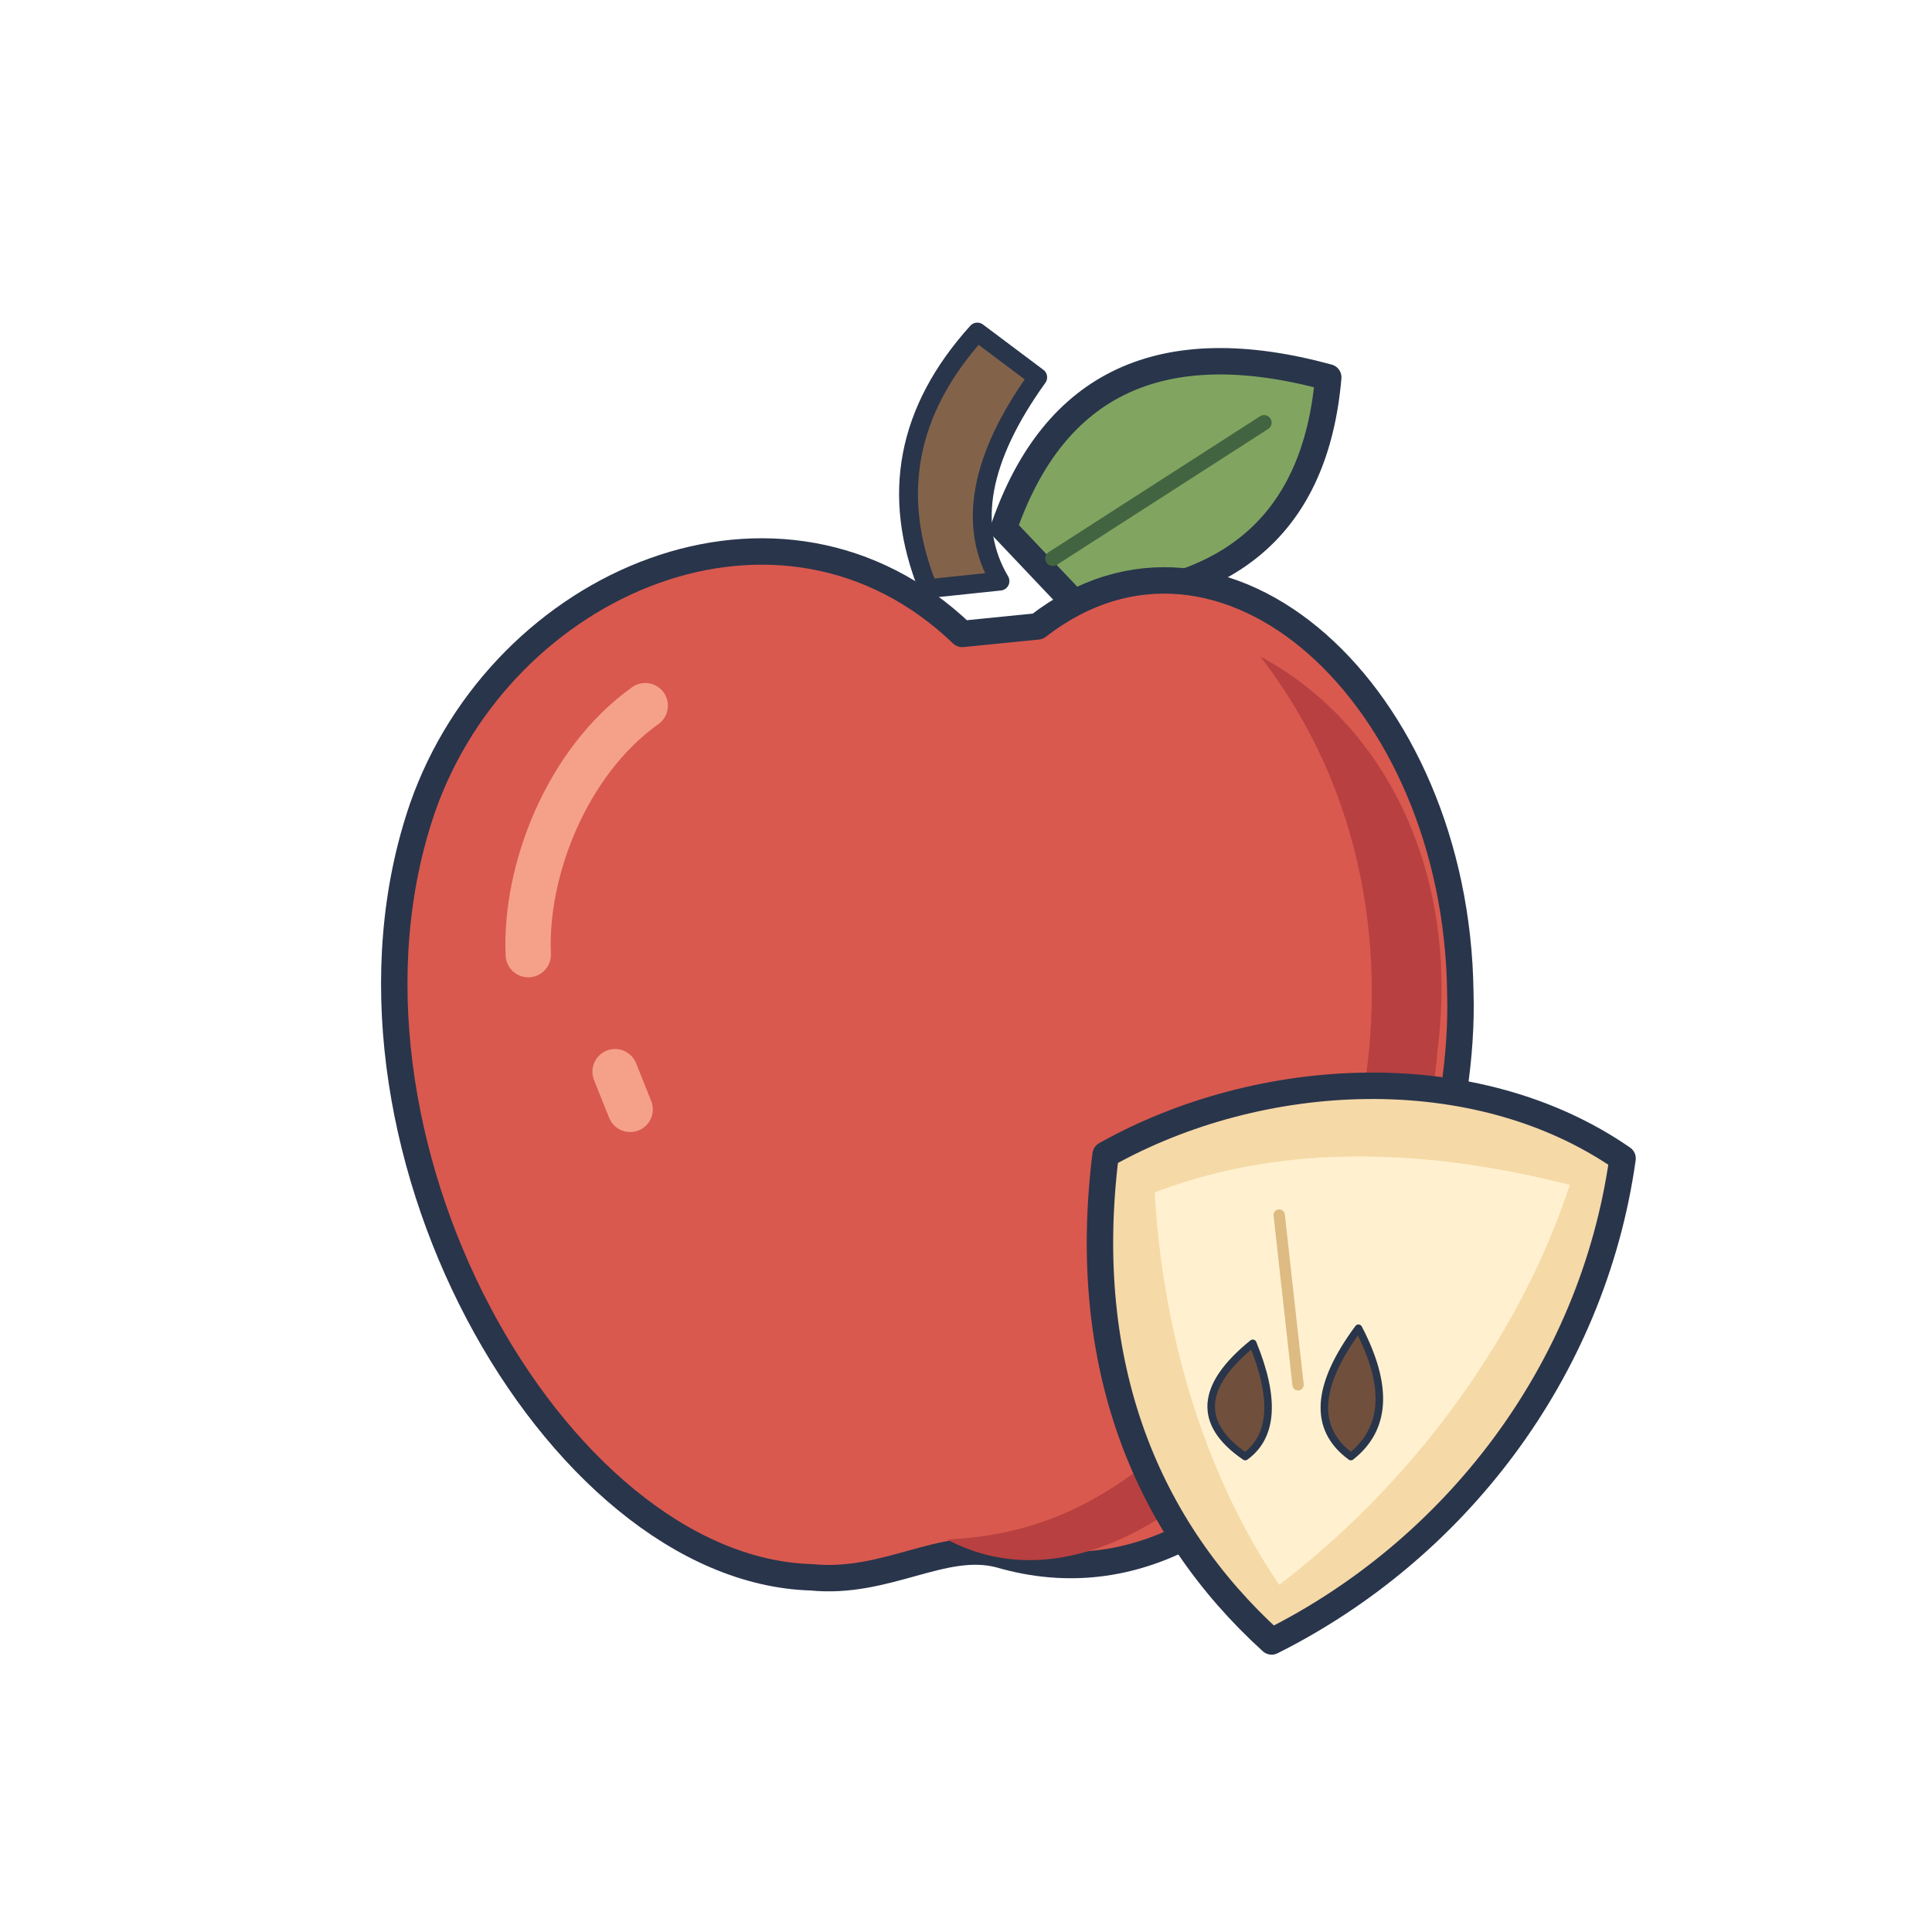
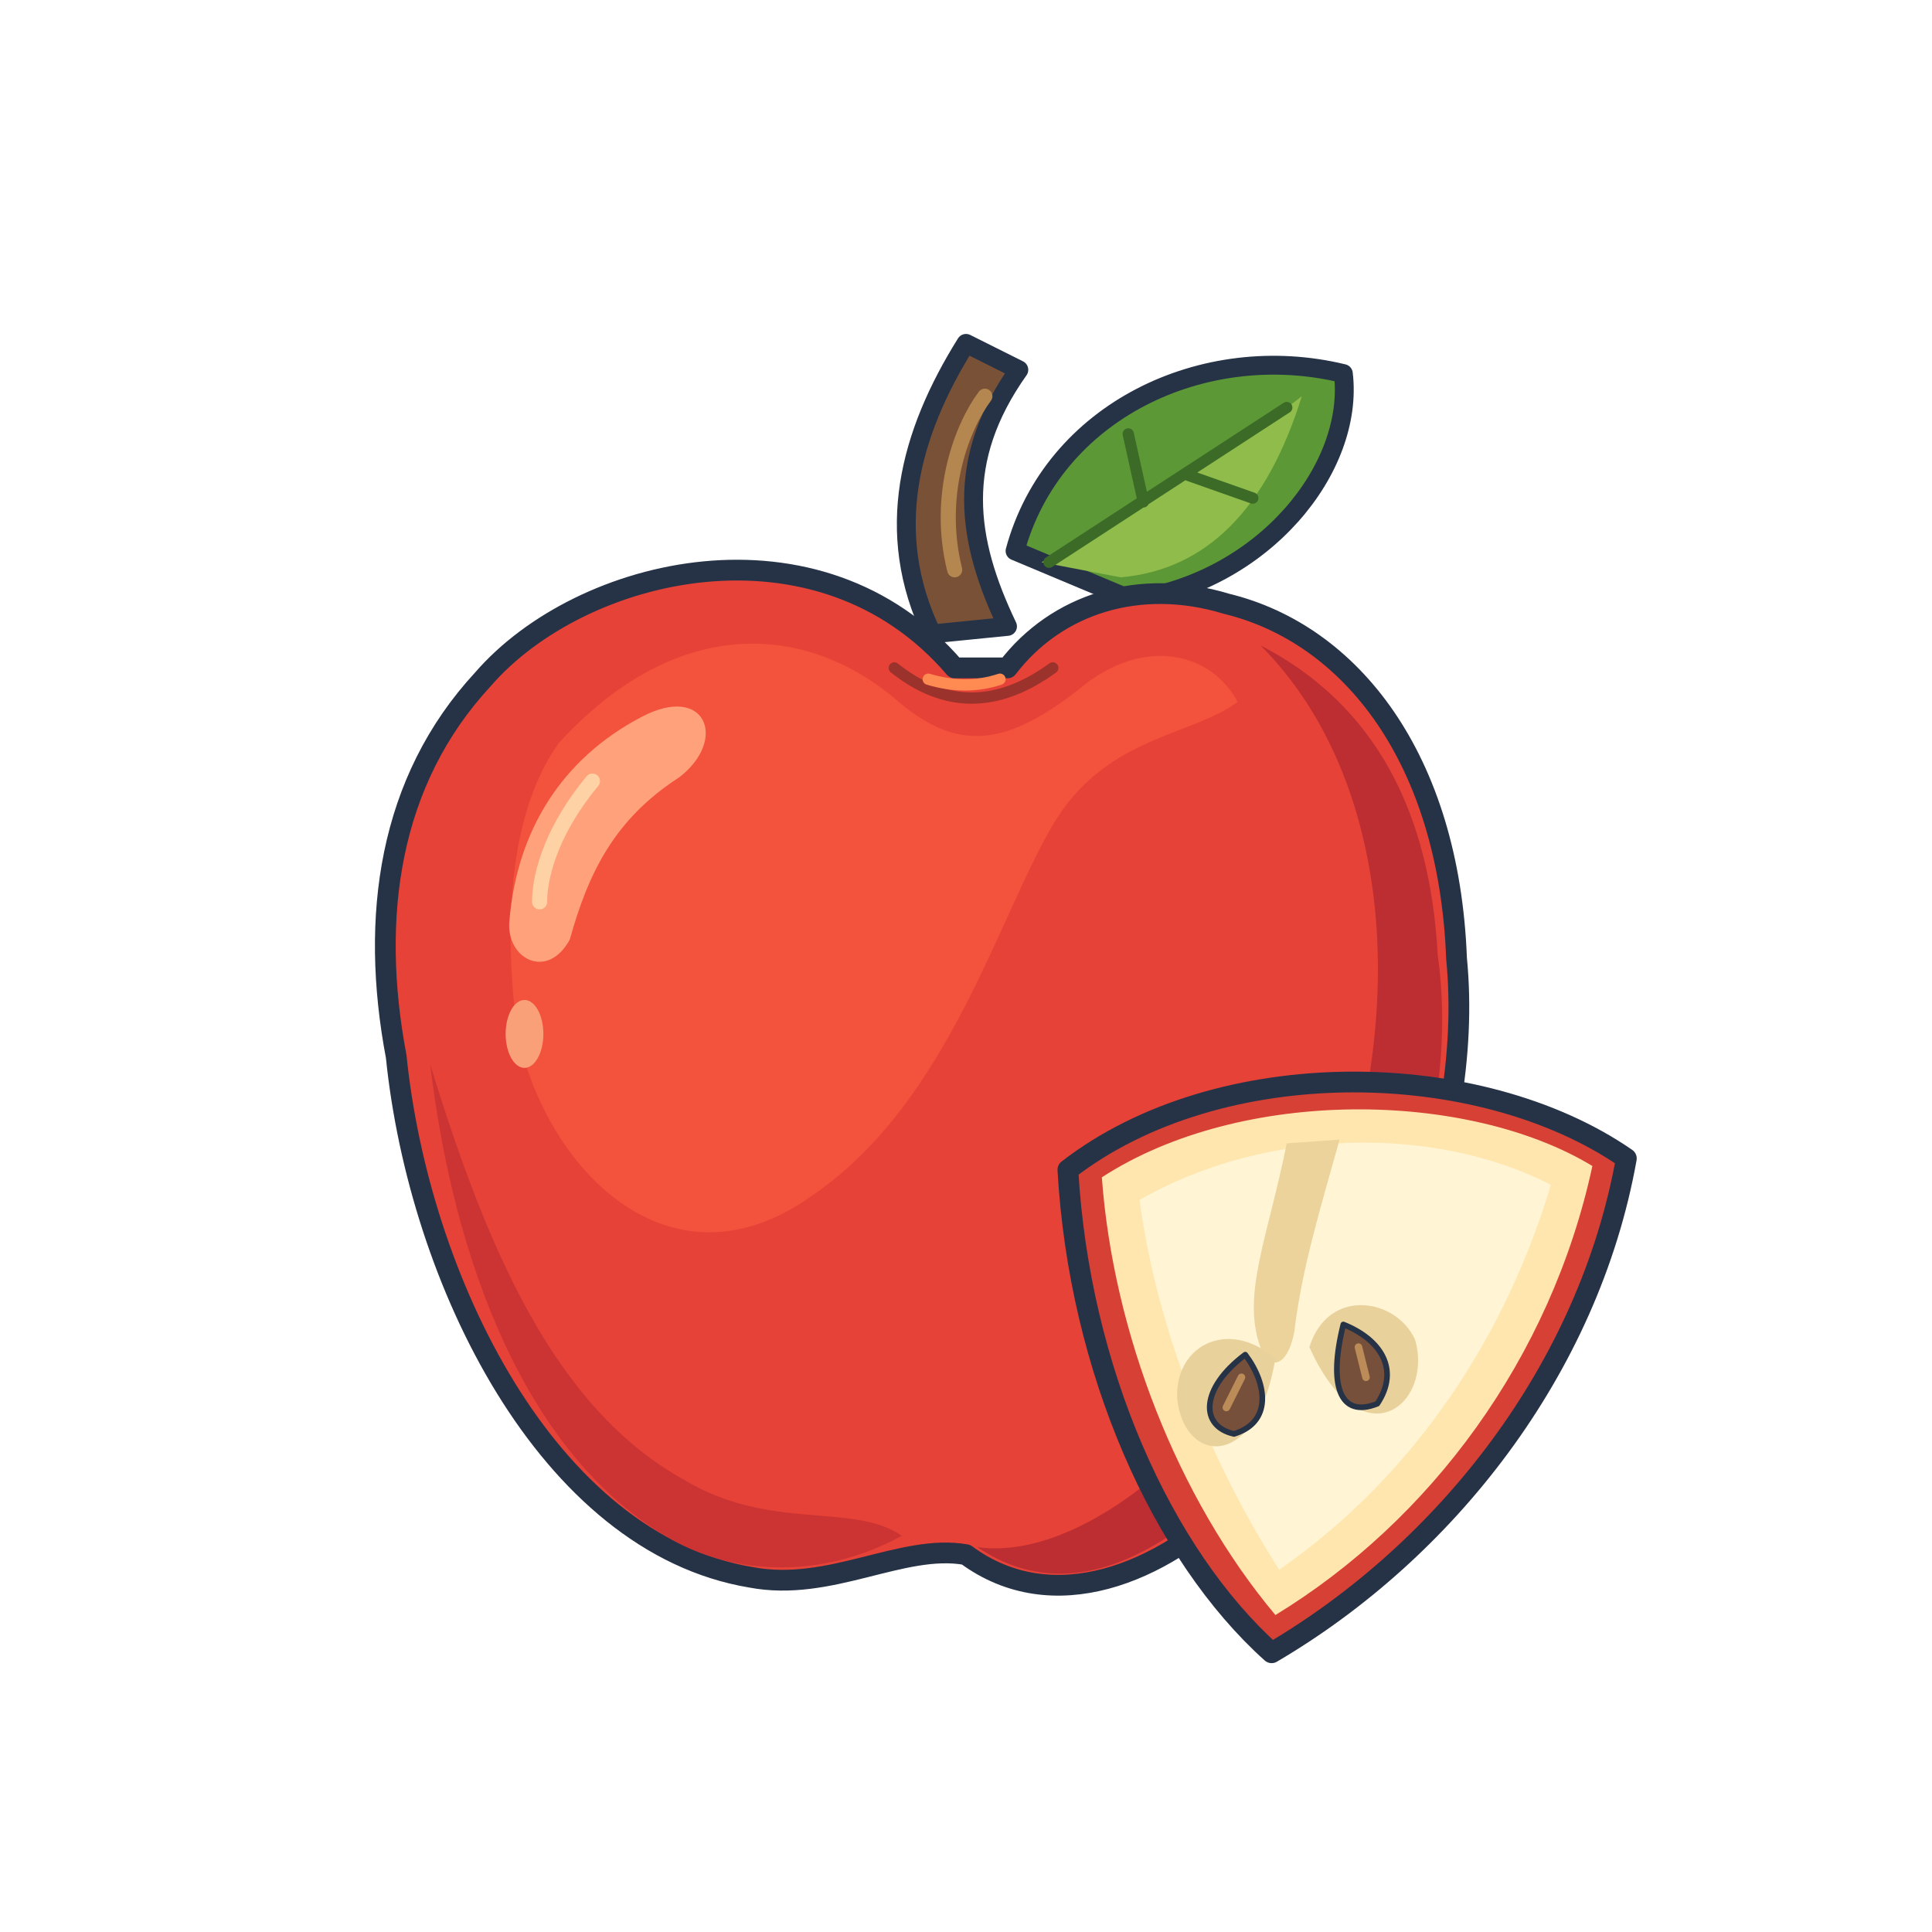
<svg xmlns="http://www.w3.org/2000/svg" viewBox="0 0 512 512" width="512" height="512" role="img" aria-labelledby="apple-orchard-cutaway-title" stroke-linecap="round" stroke-linejoin="round">
  <g id="stem" data-label="Stem">
-     <path d="M246 156 Q231 119 259 88 L275 100 Q252 132 265 154 Z" fill="#82634A" stroke="#29354B" stroke-width="5" />
+     <path d="M247 168 C234 141 241 115 256 91 L270 98 C253 122 256 143 267 166 Z" fill="#795137" stroke="#263347" stroke-width="5" />
+     <path d="M253 151 C248 131 255 113 261 105" fill="none" stroke="#B48750" stroke-width="4" />
  </g>
  <g id="apple-leaf" data-label="Apple leaf">
-     <path d="M266 140 Q286 82 352 100 Q347 158 284 159 Z" fill="#81A561" stroke="#29354B" stroke-width="7" />
-     <path d="M279 148 L335 112" fill="none" stroke="#436440" stroke-width="4" />
+     <path d="M269 146 C279 109 319 90 356 99 C359 124 335 154 300 159 Z" fill="#5D9836" stroke="#263347" stroke-width="5" />
+     <path d="M276 149 Q313 130 345 105 Q331 150 297 153 Z" fill="#8FBC4A" stroke="none" stroke-width="0" />
+     <path d="M278 149 L341 108 M303 133 L299 115 M315 126 L332 132" fill="none" stroke="#3C6B28" stroke-width="3" />
  </g>
  <g id="apple-skin" data-label="Apple skin">
-     <path d="M255 168 C207 122 133 154 112 214 C82 301 147 416 215 418 C235 420 250 408 265 412 C337 433 389 329 387 263 C386 184 324 128 275 166 Z" fill="#D9594F" stroke="#29354B" stroke-width="7" />
+     <path d="M253 177 C217 135 154 150 128 180 C103 207 98 243 105 280 C111 339 145 409 199 418 C220 422 239 409 256 412 C279 429 308 417 328 397 C365 366 391 305 386 254 C384 201 358 168 325 160 C302 153 280 160 267 177 Z" fill="#E74237" stroke="#263347" stroke-width="5.5" />
  </g>
  <g id="apple-shadow" data-label="Apple shadow">
-     <path d="M334 174 C389 245 361 350 301 390 C286 401 271 407 251 408 C306 437 376 344 381 278 C387 230 366 191 334 174 Z" fill="#B84040" stroke="none" stroke-width="0" />
+     <path d="M334 171 C370 207 375 274 348 335 C327 381 287 414 259 410 C287 429 316 406 337 383 C370 346 387 295 381 253 C379 216 365 187 334 171 Z" fill="#BD2E32" stroke="none" stroke-width="0" />
+     <path d="M114 282 C129 331 147 373 181 392 C204 406 226 398 239 407 C217 419 194 417 178 408 C139 386 120 333 114 282 Z" fill="#CC3433" stroke="none" stroke-width="0" />
+   </g>
+   <g id="apple-warm-surface" data-label="Apple warm surface">
+     <path d="M148 197 C179 163 213 165 237 185 C253 199 266 199 288 181 C304 169 321 173 328 186 C316 195 294 195 280 217 C265 241 252 292 215 317 C177 344 144 309 137 273 C133 241 136 214 148 197 Z" fill="#F3523D" stroke="none" stroke-width="0" />
  </g>
  <g id="apple-shine" data-label="Apple shine">
-     <path d="M171 187 C150 202 139 231 140 253 M163 284 L167 294" fill="none" stroke="#F5A18A" stroke-width="12" />
+     <path d="M170 190 C149 201 137 220 135 244 C134 254 145 260 151 249 C156 231 163 217 180 206 C193 196 187 181 170 190 Z" fill="#FFA17A" stroke="none" stroke-width="0" />
+     <path d="M157 207 C147 219 143 231 143 239" fill="none" stroke="#FFD2A5" stroke-width="4" />
+     <ellipse cx="139" cy="274" rx="5" ry="9" fill="#F9A079" stroke="none" stroke-width="0" />
+   </g>
+   <g id="stem-dimple" data-label="Stem dimple">
+     <path d="M237 177 Q257 193 279 177" fill="none" stroke="#9C322C" stroke-width="3" />
+     <path d="M246 180 Q256 183 265 180" fill="none" stroke="#FF8A52" stroke-width="3" />
+   </g>
+   <g id="slice-red-peel" data-label="Slice red peel">
+     <path d="M283 310 C323 279 392 280 431 307 C421 363 383 411 337 438 C308 412 286 363 283 310 Z" fill="#D74035" stroke="#263347" stroke-width="5.5" />
  </g>
  <g id="apple-slice" data-label="Apple slice">
-     <path d="M293 306 C334 283 391 280 430 307 C422 364 385 411 337 435 C304 405 286 362 293 306 Z" fill="#F5D9A7" stroke="#29354B" stroke-width="7" />
-     <path d="M306 316 Q353 298 416 314 C404 351 377 391 339 420 C318 389 308 351 306 316 Z" fill="#FFF1CF" stroke="none" stroke-width="0" />
-     <path d="M339 322 L344 367" fill="none" stroke="#DDBB83" stroke-width="3" />
+     <path d="M292 312 C329 288 389 289 422 309 C411 360 379 403 338 428 C312 397 295 353 292 312 Z" fill="#FFE6AF" stroke="none" stroke-width="0" />
+     <path d="M302 318 C335 299 380 298 411 314 C399 354 375 391 339 416 C318 383 306 348 302 318 Z" fill="#FFF4D4" stroke="none" stroke-width="0" />
+   </g>
+   <g id="slice-core" data-label="Slice core">
+     <path d="M341 303 C336 328 329 343 334 357 C336 363 341 363 343 353 C345 336 350 320 355 302 Z" fill="#EBD39B" stroke="none" stroke-width="0" />
+     <path d="M338 360 C325 349 311 357 312 371 C314 388 333 390 338 360 Z" fill="#E9D19C" stroke="none" stroke-width="0" />
+     <path d="M347 357 C352 341 370 344 375 355 C380 372 361 388 347 357 Z" fill="#E9D19C" stroke="none" stroke-width="0" />
  </g>
  <g id="seeds" data-label="Seeds">
-     <path d="M332 356 Q311 373 330 386 Q341 378 332 356 Z" fill="#70503C" stroke="#29354B" stroke-width="2" />
-     <path d="M360 352 Q343 375 358 386 Q372 375 360 352 Z" fill="#70503C" stroke="#29354B" stroke-width="2" />
+     <path d="M330 359 C318 368 318 378 327 380 C337 377 336 367 330 359 Z" fill="#77503B" stroke="#263347" stroke-width="1.5" />
+     <path d="M356 351 C352 367 355 376 365 372 C371 363 366 355 356 351 Z" fill="#77503B" stroke="#263347" stroke-width="1.5" />
+     <path d="M329 365 L325 373 M360 357 L362 365" fill="none" stroke="#BC8C58" stroke-width="2" />
  </g>
</svg>
